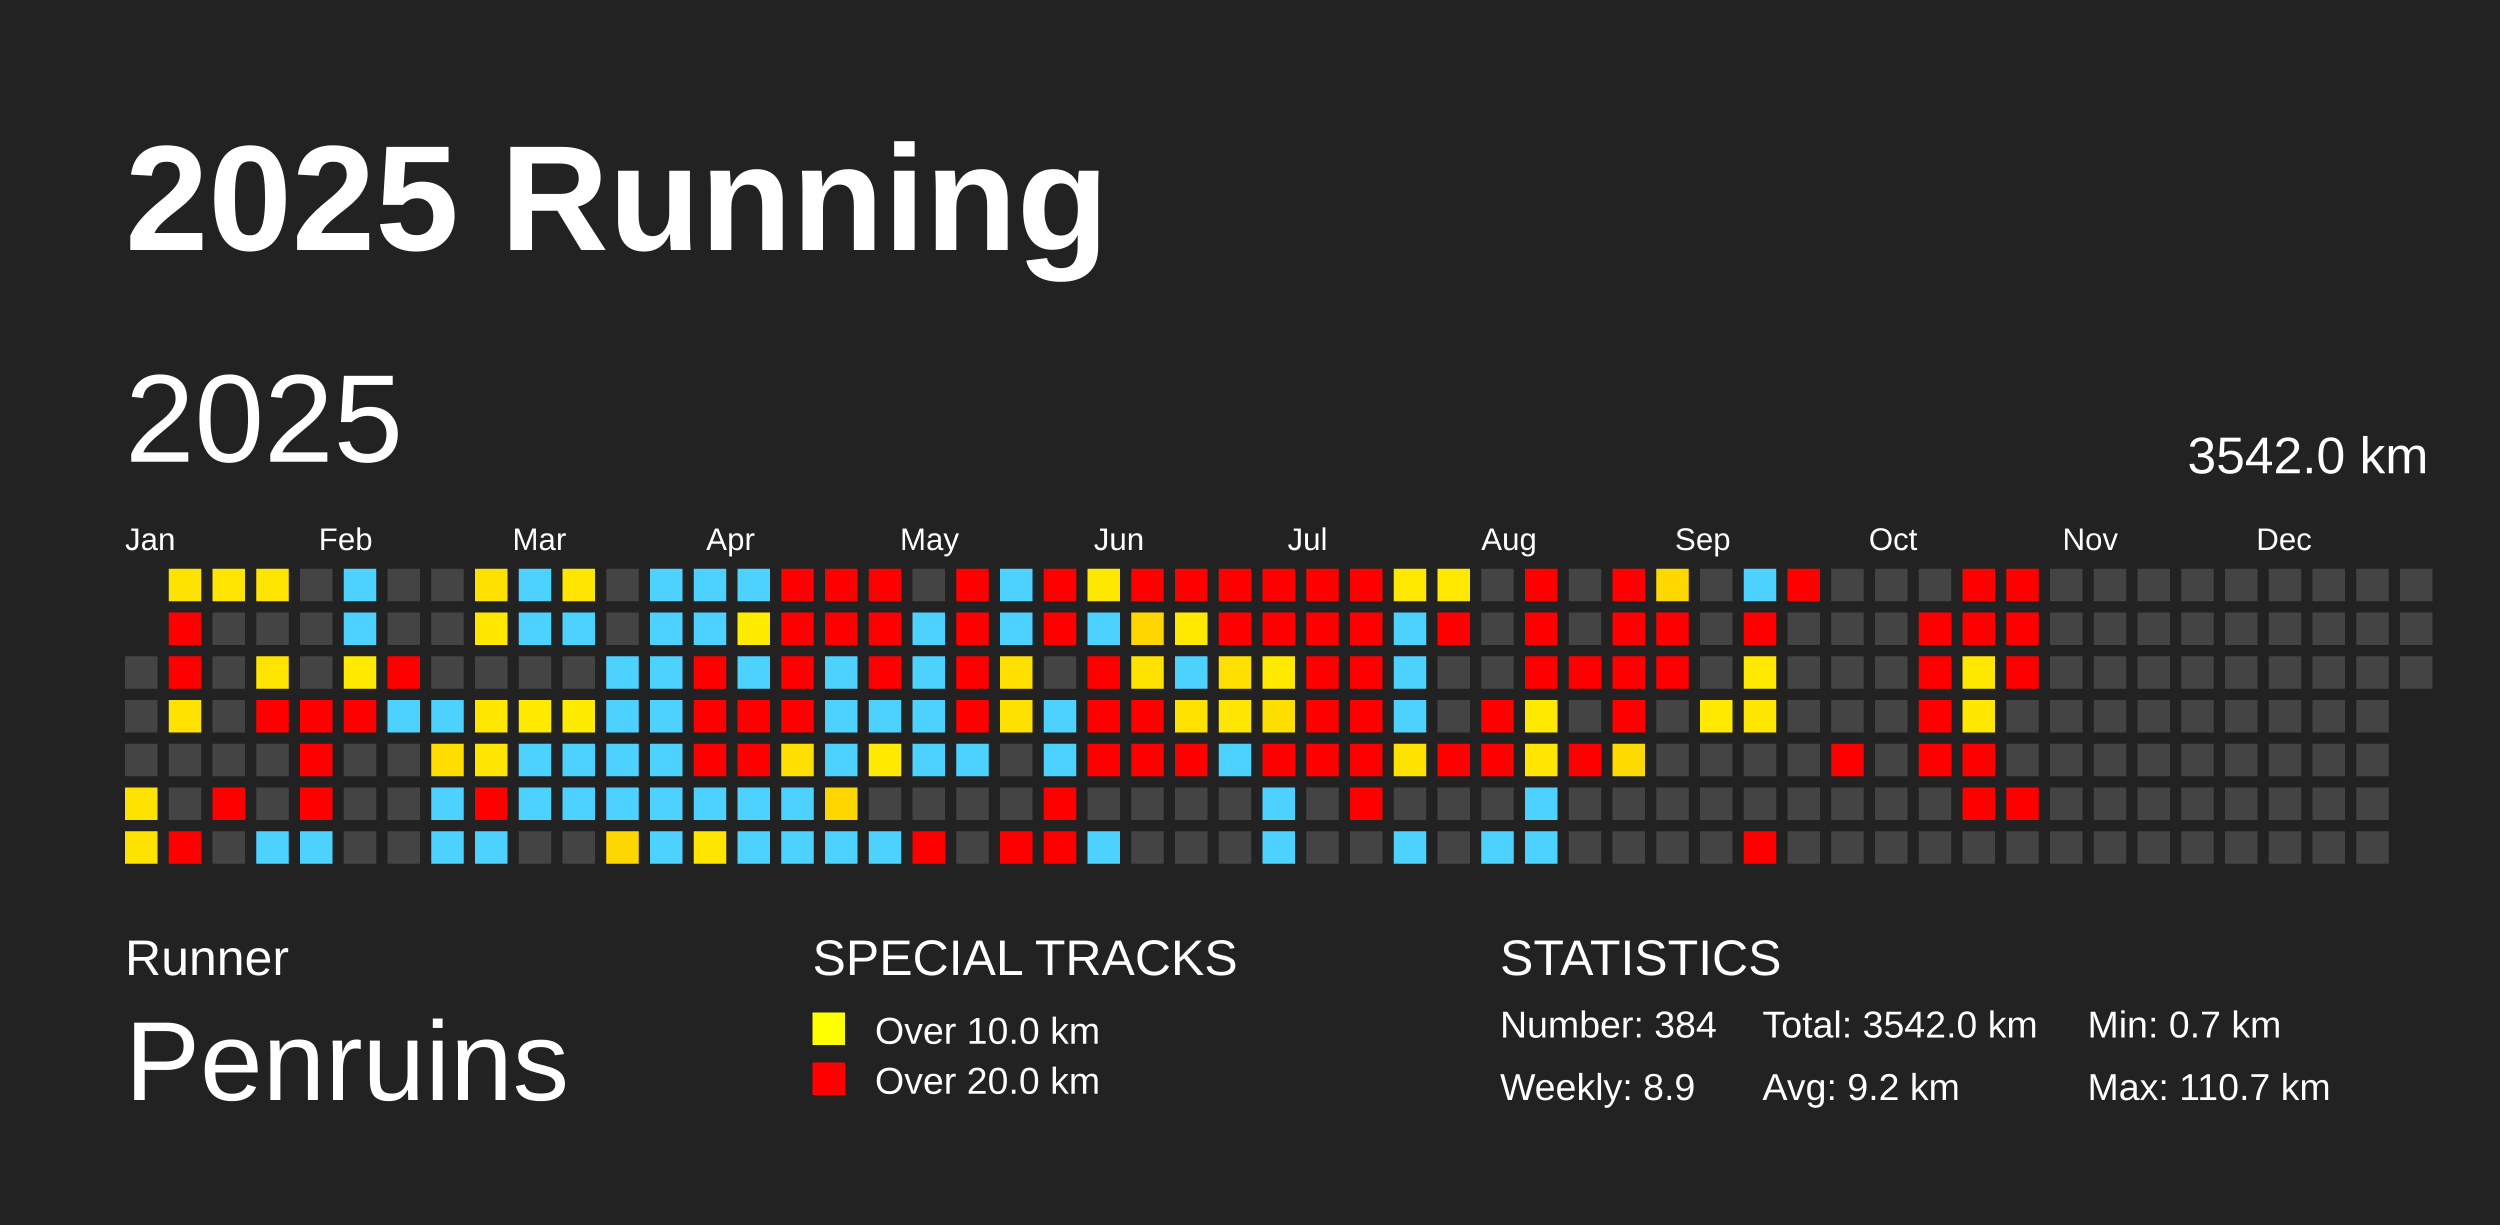
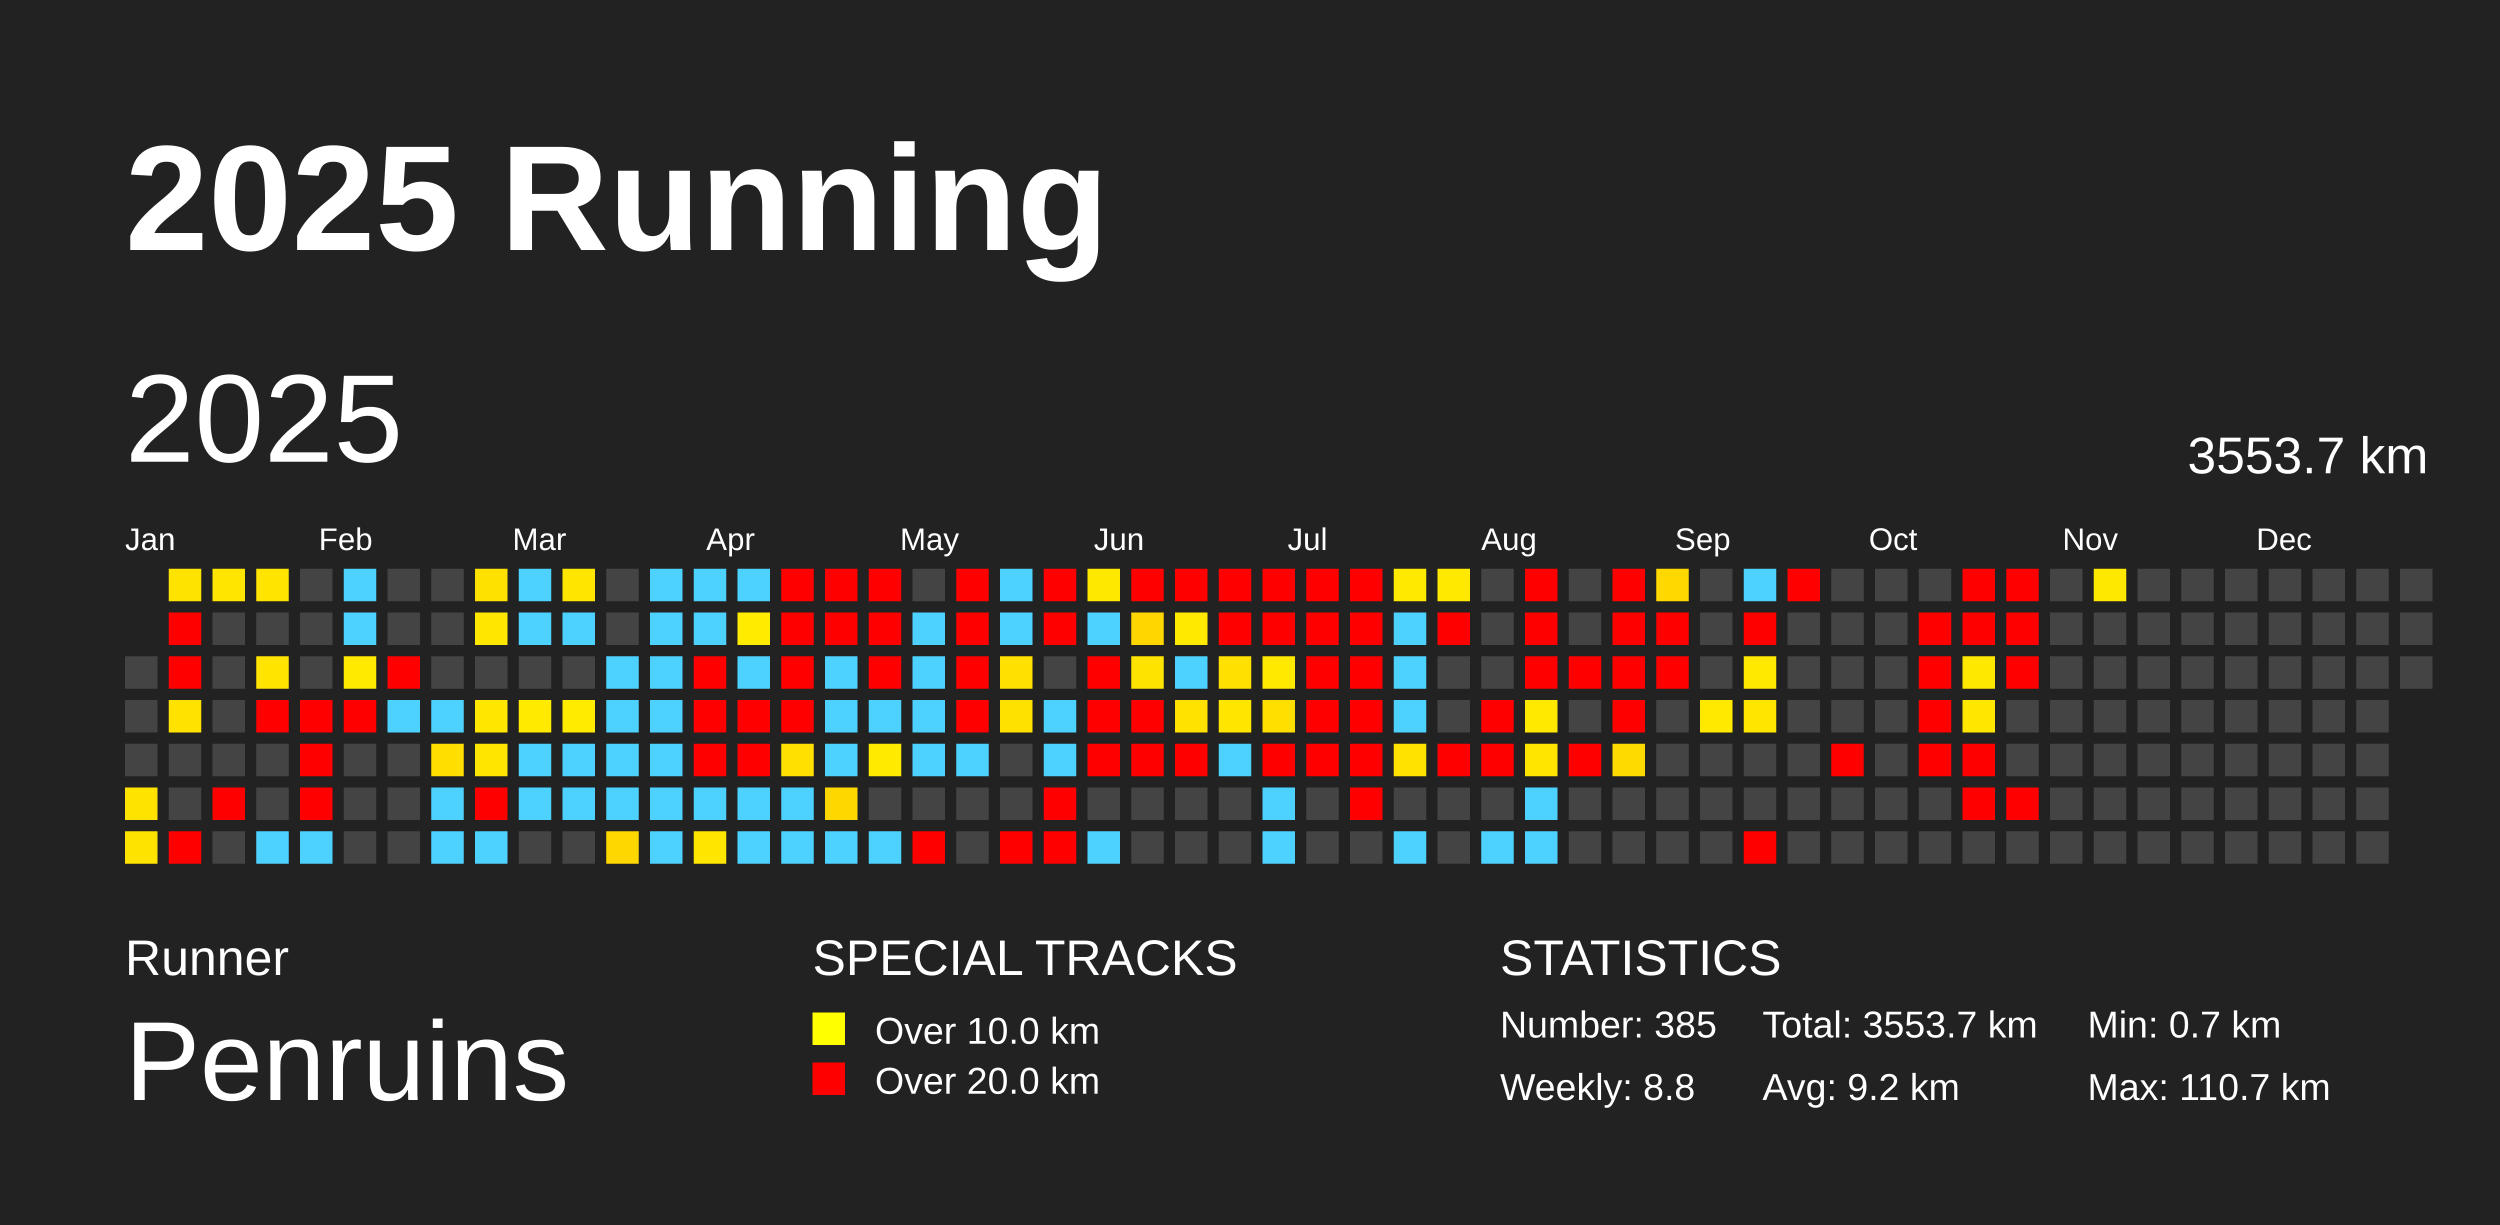
<svg xmlns="http://www.w3.org/2000/svg" baseProfile="full" height="98mm" version="1.1" viewBox="0,0,200,98" width="200mm">
  <defs />
  <rect fill="#222222" height="98" width="200" x="0" y="0" />
  <text fill="#FFFFFF" style="font-size:12px; font-family:Arial; font-weight:bold;" x="10" y="20">2025 Running</text>
  <text fill="#FFFFFF" style="font-size:4px; font-family:Arial" x="10" y="78">Runner</text>
  <text fill="#FFFFFF" style="font-size:9px; font-family:Arial" x="10" y="88">Penruins</text>
  <text fill="#FFFFFF" style="font-size:4px; font-family:Arial" x="65" y="78">SPECIAL TRACKS</text>
  <rect fill="yellow" height="2.6" width="2.6" x="65" y="81" />
  <text fill="#FFFFFF" style="font-size:3px; font-family:Arial" x="70" y="83.5">Over 10.0 km</text>
  <rect fill="red" height="2.6" width="2.6" x="65" y="85" />
  <text fill="#FFFFFF" style="font-size:3px; font-family:Arial" x="70" y="87.5">Over 20.0 km</text>
  <text fill="#FFFFFF" style="font-size:4px; font-family:Arial" x="120" y="78">STATISTICS</text>
-   <text fill="#FFFFFF" style="font-size:3px; font-family:Arial" x="120" y="83">Number: 384</text>
-   <text fill="#FFFFFF" style="font-size:3px; font-family:Arial" x="120" y="88">Weekly: 8.9</text>
-   <text fill="#FFFFFF" style="font-size:3px; font-family:Arial" x="141" y="83">Total: 3542.0 km</text>
+   <text fill="#FFFFFF" style="font-size:3px; font-family:Arial" x="120" y="83">Number: 385</text>
+   <text fill="#FFFFFF" style="font-size:3px; font-family:Arial" x="120" y="88">Weekly: 8.8</text>
+   <text fill="#FFFFFF" style="font-size:3px; font-family:Arial" x="141" y="83">Total: 3553.7 km</text>
  <text fill="#FFFFFF" style="font-size:3px; font-family:Arial" x="141" y="88">Avg: 9.2 km</text>
  <text fill="#FFFFFF" style="font-size:3px; font-family:Arial" x="167" y="83">Min: 0.7 km</text>
  <text fill="#FFFFFF" style="font-size:3px; font-family:Arial" x="167" y="88">Max: 110.7 km</text>
  <text dominant-baseline="hanging" fill="#FFFFFF" style="font-size:10.0px; font-family:Arial;" x="10" y="30">2025</text>
-   <text dominant-baseline="hanging" fill="#FFFFFF" style="font-size:4.125px; font-family:Arial;" x="175" y="35">3542.0 km</text>
+   <text dominant-baseline="hanging" fill="#FFFFFF" style="font-size:4.125px; font-family:Arial;" x="175" y="35">3553.7 km</text>
  <text fill="#FFFFFF" style="font-size:2.5px; font-family:Arial" x="10.0" y="44">Jan</text>
  <text fill="#FFFFFF" style="font-size:2.5px; font-family:Arial" x="25.5" y="44">Feb</text>
  <text fill="#FFFFFF" style="font-size:2.5px; font-family:Arial" x="41.0" y="44">Mar</text>
  <text fill="#FFFFFF" style="font-size:2.5px; font-family:Arial" x="56.5" y="44">Apr</text>
  <text fill="#FFFFFF" style="font-size:2.5px; font-family:Arial" x="72.0" y="44">May</text>
  <text fill="#FFFFFF" style="font-size:2.5px; font-family:Arial" x="87.5" y="44">Jun</text>
  <text fill="#FFFFFF" style="font-size:2.5px; font-family:Arial" x="103.0" y="44">Jul</text>
  <text fill="#FFFFFF" style="font-size:2.5px; font-family:Arial" x="118.5" y="44">Aug</text>
  <text fill="#FFFFFF" style="font-size:2.5px; font-family:Arial" x="134.0" y="44">Sep</text>
  <text fill="#FFFFFF" style="font-size:2.5px; font-family:Arial" x="149.5" y="44">Oct</text>
  <text fill="#FFFFFF" style="font-size:2.5px; font-family:Arial" x="165.0" y="44">Nov</text>
  <text fill="#FFFFFF" style="font-size:2.5px; font-family:Arial" x="180.5" y="44">Dec</text>
  <rect fill="#444444" height="2.6" width="2.6" x="10.0" y="52.5" />
  <rect fill="#444444" height="2.6" width="2.6" x="10.0" y="56.0" />
  <rect fill="#444444" height="2.6" width="2.6" x="10.0" y="59.5" />
  <rect fill="#ffe300" height="2.6" width="2.6" x="10.0" y="63.0" />
  <rect fill="#ffe300" height="2.6" width="2.6" x="10.0" y="66.5" />
  <rect fill="#ffe300" height="2.6" width="2.6" x="13.5" y="45.5" />
  <rect fill="red" height="2.6" width="2.6" x="13.5" y="49.0" />
  <rect fill="red" height="2.6" width="2.6" x="13.5" y="52.5" />
  <rect fill="#ffe200" height="2.6" width="2.6" x="13.5" y="56.0" />
  <rect fill="#444444" height="2.6" width="2.6" x="13.5" y="59.5" />
  <rect fill="#444444" height="2.6" width="2.6" x="13.5" y="63.0" />
  <rect fill="red" height="2.6" width="2.6" x="13.5" y="66.5" />
  <rect fill="#ffe500" height="2.6" width="2.6" x="17.0" y="45.5" />
  <rect fill="#444444" height="2.6" width="2.6" x="17.0" y="49.0" />
  <rect fill="#444444" height="2.6" width="2.6" x="17.0" y="52.5" />
  <rect fill="#444444" height="2.6" width="2.6" x="17.0" y="56.0" />
  <rect fill="#444444" height="2.6" width="2.6" x="17.0" y="59.5" />
  <rect fill="red" height="2.6" width="2.6" x="17.0" y="63.0" />
  <rect fill="#444444" height="2.6" width="2.6" x="17.0" y="66.5" />
  <rect fill="#ffe400" height="2.6" width="2.6" x="20.5" y="45.5" />
  <rect fill="#444444" height="2.6" width="2.6" x="20.5" y="49.0" />
  <rect fill="#ffe400" height="2.6" width="2.6" x="20.5" y="52.5" />
  <rect fill="red" height="2.6" width="2.6" x="20.5" y="56.0" />
  <rect fill="#444444" height="2.6" width="2.6" x="20.5" y="59.5" />
  <rect fill="#444444" height="2.6" width="2.6" x="20.5" y="63.0" />
  <rect fill="#4dd2ff" height="2.6" width="2.6" x="20.5" y="66.5" />
  <rect fill="#444444" height="2.6" width="2.6" x="24.0" y="45.5" />
  <rect fill="#444444" height="2.6" width="2.6" x="24.0" y="49.0" />
  <rect fill="#444444" height="2.6" width="2.6" x="24.0" y="52.5" />
  <rect fill="red" height="2.6" width="2.6" x="24.0" y="56.0" />
  <rect fill="red" height="2.6" width="2.6" x="24.0" y="59.5" />
  <rect fill="red" height="2.6" width="2.6" x="24.0" y="63.0" />
  <rect fill="#4dd2ff" height="2.6" width="2.6" x="24.0" y="66.5" />
  <rect fill="#4dd2ff" height="2.6" width="2.6" x="27.5" y="45.5" />
  <rect fill="#4dd2ff" height="2.6" width="2.6" x="27.5" y="49.0" />
  <rect fill="#ffea00" height="2.6" width="2.6" x="27.5" y="52.5" />
  <rect fill="red" height="2.6" width="2.6" x="27.5" y="56.0" />
  <rect fill="#444444" height="2.6" width="2.6" x="27.5" y="59.5" />
  <rect fill="#444444" height="2.6" width="2.6" x="27.5" y="63.0" />
  <rect fill="#444444" height="2.6" width="2.6" x="27.5" y="66.5" />
  <rect fill="#444444" height="2.6" width="2.6" x="31.0" y="45.5" />
  <rect fill="#444444" height="2.6" width="2.6" x="31.0" y="49.0" />
  <rect fill="red" height="2.6" width="2.6" x="31.0" y="52.5" />
  <rect fill="#4dd2ff" height="2.6" width="2.6" x="31.0" y="56.0" />
  <rect fill="#444444" height="2.6" width="2.6" x="31.0" y="59.5" />
  <rect fill="#444444" height="2.6" width="2.6" x="31.0" y="63.0" />
  <rect fill="#444444" height="2.6" width="2.6" x="31.0" y="66.5" />
  <rect fill="#444444" height="2.6" width="2.6" x="34.5" y="45.5" />
  <rect fill="#444444" height="2.6" width="2.6" x="34.5" y="49.0" />
  <rect fill="#444444" height="2.6" width="2.6" x="34.5" y="52.5" />
  <rect fill="#4dd2ff" height="2.6" width="2.6" x="34.5" y="56.0" />
  <rect fill="#ffde00" height="2.6" width="2.6" x="34.5" y="59.5" />
  <rect fill="#4dd2ff" height="2.6" width="2.6" x="34.5" y="63.0" />
  <rect fill="#4dd2ff" height="2.6" width="2.6" x="34.5" y="66.5" />
  <rect fill="#ffe100" height="2.6" width="2.6" x="38.0" y="45.5" />
  <rect fill="#ffe700" height="2.6" width="2.6" x="38.0" y="49.0" />
  <rect fill="#444444" height="2.6" width="2.6" x="38.0" y="52.5" />
  <rect fill="#ffe700" height="2.6" width="2.6" x="38.0" y="56.0" />
  <rect fill="#ffe600" height="2.6" width="2.6" x="38.0" y="59.5" />
  <rect fill="red" height="2.6" width="2.6" x="38.0" y="63.0" />
  <rect fill="#4dd2ff" height="2.6" width="2.6" x="38.0" y="66.5" />
  <rect fill="#4dd2ff" height="2.6" width="2.6" x="41.5" y="45.5" />
  <rect fill="#4dd2ff" height="2.6" width="2.6" x="41.5" y="49.0" />
  <rect fill="#444444" height="2.6" width="2.6" x="41.5" y="52.5" />
  <rect fill="#ffea00" height="2.6" width="2.6" x="41.5" y="56.0" />
  <rect fill="#4dd2ff" height="2.6" width="2.6" x="41.5" y="59.5" />
  <rect fill="#4dd2ff" height="2.6" width="2.6" x="41.5" y="63.0" />
  <rect fill="#444444" height="2.6" width="2.6" x="41.5" y="66.5" />
  <rect fill="#ffe600" height="2.6" width="2.6" x="45.0" y="45.5" />
  <rect fill="#4dd2ff" height="2.6" width="2.6" x="45.0" y="49.0" />
  <rect fill="#444444" height="2.6" width="2.6" x="45.0" y="52.5" />
  <rect fill="#ffeb00" height="2.6" width="2.6" x="45.0" y="56.0" />
  <rect fill="#4dd2ff" height="2.6" width="2.6" x="45.0" y="59.5" />
  <rect fill="#4dd2ff" height="2.6" width="2.6" x="45.0" y="63.0" />
  <rect fill="#444444" height="2.6" width="2.6" x="45.0" y="66.5" />
  <rect fill="#444444" height="2.6" width="2.6" x="48.5" y="45.5" />
  <rect fill="#444444" height="2.6" width="2.6" x="48.5" y="49.0" />
  <rect fill="#4dd2ff" height="2.6" width="2.6" x="48.5" y="52.5" />
  <rect fill="#4dd2ff" height="2.6" width="2.6" x="48.5" y="56.0" />
  <rect fill="#4dd2ff" height="2.6" width="2.6" x="48.5" y="59.5" />
  <rect fill="#4dd2ff" height="2.6" width="2.6" x="48.5" y="63.0" />
  <rect fill="#ffd700" height="2.6" width="2.6" x="48.5" y="66.5" />
  <rect fill="#4dd2ff" height="2.6" width="2.6" x="52.0" y="45.5" />
  <rect fill="#4dd2ff" height="2.6" width="2.6" x="52.0" y="49.0" />
  <rect fill="#4dd2ff" height="2.6" width="2.6" x="52.0" y="52.5" />
  <rect fill="#4dd2ff" height="2.6" width="2.6" x="52.0" y="56.0" />
  <rect fill="#4dd2ff" height="2.6" width="2.6" x="52.0" y="59.5" />
  <rect fill="#4dd2ff" height="2.6" width="2.6" x="52.0" y="63.0" />
  <rect fill="#4dd2ff" height="2.6" width="2.6" x="52.0" y="66.5" />
  <rect fill="#4dd2ff" height="2.6" width="2.6" x="55.5" y="45.5" />
  <rect fill="#4dd2ff" height="2.6" width="2.6" x="55.5" y="49.0" />
  <rect fill="red" height="2.6" width="2.6" x="55.5" y="52.5" />
  <rect fill="red" height="2.6" width="2.6" x="55.5" y="56.0" />
  <rect fill="red" height="2.6" width="2.6" x="55.5" y="59.5" />
  <rect fill="#4dd2ff" height="2.6" width="2.6" x="55.5" y="63.0" />
  <rect fill="#ffe600" height="2.6" width="2.6" x="55.5" y="66.5" />
  <rect fill="#4dd2ff" height="2.6" width="2.6" x="59.0" y="45.5" />
  <rect fill="#ffeb00" height="2.6" width="2.6" x="59.0" y="49.0" />
  <rect fill="#4dd2ff" height="2.6" width="2.6" x="59.0" y="52.5" />
  <rect fill="red" height="2.6" width="2.6" x="59.0" y="56.0" />
  <rect fill="red" height="2.6" width="2.6" x="59.0" y="59.5" />
  <rect fill="#4dd2ff" height="2.6" width="2.6" x="59.0" y="63.0" />
  <rect fill="#4dd2ff" height="2.6" width="2.6" x="59.0" y="66.5" />
  <rect fill="red" height="2.6" width="2.6" x="62.5" y="45.5" />
  <rect fill="red" height="2.6" width="2.6" x="62.5" y="49.0" />
  <rect fill="red" height="2.6" width="2.6" x="62.5" y="52.5" />
  <rect fill="red" height="2.6" width="2.6" x="62.5" y="56.0" />
  <rect fill="#ffe000" height="2.6" width="2.6" x="62.5" y="59.5" />
  <rect fill="#4dd2ff" height="2.6" width="2.6" x="62.5" y="63.0" />
  <rect fill="#4dd2ff" height="2.6" width="2.6" x="62.5" y="66.5" />
  <rect fill="red" height="2.6" width="2.6" x="66.0" y="45.5" />
  <rect fill="red" height="2.6" width="2.6" x="66.0" y="49.0" />
  <rect fill="#4dd2ff" height="2.6" width="2.6" x="66.0" y="52.5" />
  <rect fill="#4dd2ff" height="2.6" width="2.6" x="66.0" y="56.0" />
  <rect fill="#4dd2ff" height="2.6" width="2.6" x="66.0" y="59.5" />
  <rect fill="#ffd700" height="2.6" width="2.6" x="66.0" y="63.0" />
  <rect fill="#4dd2ff" height="2.6" width="2.6" x="66.0" y="66.5" />
  <rect fill="red" height="2.6" width="2.6" x="69.5" y="45.5" />
  <rect fill="red" height="2.6" width="2.6" x="69.5" y="49.0" />
  <rect fill="red" height="2.6" width="2.6" x="69.5" y="52.5" />
  <rect fill="#4dd2ff" height="2.6" width="2.6" x="69.5" y="56.0" />
  <rect fill="#ffea00" height="2.6" width="2.6" x="69.5" y="59.5" />
  <rect fill="#444444" height="2.6" width="2.6" x="69.5" y="63.0" />
  <rect fill="#4dd2ff" height="2.6" width="2.6" x="69.5" y="66.5" />
  <rect fill="#444444" height="2.6" width="2.6" x="73.0" y="45.5" />
  <rect fill="#4dd2ff" height="2.6" width="2.6" x="73.0" y="49.0" />
  <rect fill="#4dd2ff" height="2.6" width="2.6" x="73.0" y="52.5" />
  <rect fill="#4dd2ff" height="2.6" width="2.6" x="73.0" y="56.0" />
  <rect fill="#4dd2ff" height="2.6" width="2.6" x="73.0" y="59.5" />
  <rect fill="#444444" height="2.6" width="2.6" x="73.0" y="63.0" />
  <rect fill="red" height="2.6" width="2.6" x="73.0" y="66.5" />
  <rect fill="red" height="2.6" width="2.6" x="76.5" y="45.5" />
  <rect fill="red" height="2.6" width="2.6" x="76.5" y="49.0" />
  <rect fill="red" height="2.6" width="2.6" x="76.5" y="52.5" />
  <rect fill="red" height="2.6" width="2.6" x="76.5" y="56.0" />
  <rect fill="#4dd2ff" height="2.6" width="2.6" x="76.5" y="59.5" />
  <rect fill="#444444" height="2.6" width="2.6" x="76.5" y="63.0" />
  <rect fill="#444444" height="2.6" width="2.6" x="76.5" y="66.5" />
  <rect fill="#4dd2ff" height="2.6" width="2.6" x="80.0" y="45.5" />
  <rect fill="#4dd2ff" height="2.6" width="2.6" x="80.0" y="49.0" />
  <rect fill="#ffe000" height="2.6" width="2.6" x="80.0" y="52.5" />
  <rect fill="#ffe100" height="2.6" width="2.6" x="80.0" y="56.0" />
  <rect fill="#444444" height="2.6" width="2.6" x="80.0" y="59.5" />
  <rect fill="#444444" height="2.6" width="2.6" x="80.0" y="63.0" />
  <rect fill="red" height="2.6" width="2.6" x="80.0" y="66.5" />
  <rect fill="red" height="2.6" width="2.6" x="83.5" y="45.5" />
  <rect fill="red" height="2.6" width="2.6" x="83.5" y="49.0" />
  <rect fill="#444444" height="2.6" width="2.6" x="83.5" y="52.5" />
  <rect fill="#4dd2ff" height="2.6" width="2.6" x="83.5" y="56.0" />
  <rect fill="#4dd2ff" height="2.6" width="2.6" x="83.5" y="59.5" />
  <rect fill="red" height="2.6" width="2.6" x="83.5" y="63.0" />
  <rect fill="red" height="2.6" width="2.6" x="83.5" y="66.5" />
  <rect fill="#ffe800" height="2.6" width="2.6" x="87.0" y="45.5" />
  <rect fill="#4dd2ff" height="2.6" width="2.6" x="87.0" y="49.0" />
  <rect fill="red" height="2.6" width="2.6" x="87.0" y="52.5" />
  <rect fill="red" height="2.6" width="2.6" x="87.0" y="56.0" />
  <rect fill="red" height="2.6" width="2.6" x="87.0" y="59.5" />
  <rect fill="#444444" height="2.6" width="2.6" x="87.0" y="63.0" />
  <rect fill="#4dd2ff" height="2.6" width="2.6" x="87.0" y="66.5" />
  <rect fill="red" height="2.6" width="2.6" x="90.5" y="45.5" />
  <rect fill="#ffd600" height="2.6" width="2.6" x="90.5" y="49.0" />
  <rect fill="#ffe300" height="2.6" width="2.6" x="90.5" y="52.5" />
  <rect fill="red" height="2.6" width="2.6" x="90.5" y="56.0" />
  <rect fill="red" height="2.6" width="2.6" x="90.5" y="59.5" />
  <rect fill="#444444" height="2.6" width="2.6" x="90.5" y="63.0" />
  <rect fill="#444444" height="2.6" width="2.6" x="90.5" y="66.5" />
  <rect fill="red" height="2.6" width="2.6" x="94.0" y="45.5" />
  <rect fill="#ffe900" height="2.6" width="2.6" x="94.0" y="49.0" />
  <rect fill="#4dd2ff" height="2.6" width="2.6" x="94.0" y="52.5" />
  <rect fill="#ffe200" height="2.6" width="2.6" x="94.0" y="56.0" />
  <rect fill="red" height="2.6" width="2.6" x="94.0" y="59.5" />
  <rect fill="#444444" height="2.6" width="2.6" x="94.0" y="63.0" />
  <rect fill="#444444" height="2.6" width="2.6" x="94.0" y="66.5" />
  <rect fill="red" height="2.6" width="2.6" x="97.5" y="45.5" />
  <rect fill="red" height="2.6" width="2.6" x="97.5" y="49.0" />
  <rect fill="#ffe000" height="2.6" width="2.6" x="97.5" y="52.5" />
  <rect fill="#ffe600" height="2.6" width="2.6" x="97.5" y="56.0" />
  <rect fill="#4dd2ff" height="2.6" width="2.6" x="97.5" y="59.5" />
  <rect fill="#444444" height="2.6" width="2.6" x="97.5" y="63.0" />
  <rect fill="#444444" height="2.6" width="2.6" x="97.5" y="66.5" />
  <rect fill="red" height="2.6" width="2.6" x="101.0" y="45.5" />
  <rect fill="red" height="2.6" width="2.6" x="101.0" y="49.0" />
  <rect fill="#ffe900" height="2.6" width="2.6" x="101.0" y="52.5" />
  <rect fill="#ffdf00" height="2.6" width="2.6" x="101.0" y="56.0" />
  <rect fill="red" height="2.6" width="2.6" x="101.0" y="59.5" />
  <rect fill="#4dd2ff" height="2.6" width="2.6" x="101.0" y="63.0" />
  <rect fill="#4dd2ff" height="2.6" width="2.6" x="101.0" y="66.5" />
  <rect fill="red" height="2.6" width="2.6" x="104.5" y="45.5" />
  <rect fill="red" height="2.6" width="2.6" x="104.5" y="49.0" />
  <rect fill="red" height="2.6" width="2.6" x="104.5" y="52.5" />
  <rect fill="red" height="2.6" width="2.6" x="104.5" y="56.0" />
  <rect fill="red" height="2.6" width="2.6" x="104.5" y="59.5" />
  <rect fill="#444444" height="2.6" width="2.6" x="104.5" y="63.0" />
  <rect fill="#444444" height="2.6" width="2.6" x="104.5" y="66.5" />
  <rect fill="red" height="2.6" width="2.6" x="108.0" y="45.5" />
  <rect fill="red" height="2.6" width="2.6" x="108.0" y="49.0" />
  <rect fill="red" height="2.6" width="2.6" x="108.0" y="52.5" />
  <rect fill="red" height="2.6" width="2.6" x="108.0" y="56.0" />
  <rect fill="red" height="2.6" width="2.6" x="108.0" y="59.5" />
  <rect fill="red" height="2.6" width="2.6" x="108.0" y="63.0" />
  <rect fill="#444444" height="2.6" width="2.6" x="108.0" y="66.5" />
  <rect fill="#ffe900" height="2.6" width="2.6" x="111.5" y="45.5" />
  <rect fill="#4dd2ff" height="2.6" width="2.6" x="111.5" y="49.0" />
  <rect fill="#4dd2ff" height="2.6" width="2.6" x="111.5" y="52.5" />
  <rect fill="#4dd2ff" height="2.6" width="2.6" x="111.5" y="56.0" />
  <rect fill="#ffe200" height="2.6" width="2.6" x="111.5" y="59.5" />
  <rect fill="#444444" height="2.6" width="2.6" x="111.5" y="63.0" />
  <rect fill="#4dd2ff" height="2.6" width="2.6" x="111.5" y="66.5" />
  <rect fill="#ffe900" height="2.6" width="2.6" x="115.0" y="45.5" />
  <rect fill="red" height="2.6" width="2.6" x="115.0" y="49.0" />
  <rect fill="#444444" height="2.6" width="2.6" x="115.0" y="52.5" />
  <rect fill="#444444" height="2.6" width="2.6" x="115.0" y="56.0" />
  <rect fill="red" height="2.6" width="2.6" x="115.0" y="59.5" />
  <rect fill="#444444" height="2.6" width="2.6" x="115.0" y="63.0" />
  <rect fill="#444444" height="2.6" width="2.6" x="115.0" y="66.5" />
  <rect fill="#444444" height="2.6" width="2.6" x="118.5" y="45.5" />
  <rect fill="#444444" height="2.6" width="2.6" x="118.5" y="49.0" />
  <rect fill="#444444" height="2.6" width="2.6" x="118.5" y="52.5" />
  <rect fill="red" height="2.6" width="2.6" x="118.5" y="56.0" />
  <rect fill="red" height="2.6" width="2.6" x="118.5" y="59.5" />
  <rect fill="#444444" height="2.6" width="2.6" x="118.5" y="63.0" />
  <rect fill="#4dd2ff" height="2.6" width="2.6" x="118.5" y="66.5" />
  <rect fill="red" height="2.6" width="2.6" x="122.0" y="45.5" />
  <rect fill="red" height="2.6" width="2.6" x="122.0" y="49.0" />
  <rect fill="red" height="2.6" width="2.6" x="122.0" y="52.5" />
  <rect fill="#ffe900" height="2.6" width="2.6" x="122.0" y="56.0" />
  <rect fill="#ffe500" height="2.6" width="2.6" x="122.0" y="59.5" />
  <rect fill="#4dd2ff" height="2.6" width="2.6" x="122.0" y="63.0" />
  <rect fill="#4dd2ff" height="2.6" width="2.6" x="122.0" y="66.5" />
  <rect fill="#444444" height="2.6" width="2.6" x="125.5" y="45.5" />
  <rect fill="#444444" height="2.6" width="2.6" x="125.5" y="49.0" />
  <rect fill="red" height="2.6" width="2.6" x="125.5" y="52.5" />
  <rect fill="#444444" height="2.6" width="2.6" x="125.5" y="56.0" />
  <rect fill="red" height="2.6" width="2.6" x="125.5" y="59.5" />
  <rect fill="#444444" height="2.6" width="2.6" x="125.5" y="63.0" />
  <rect fill="#444444" height="2.6" width="2.6" x="125.5" y="66.5" />
  <rect fill="red" height="2.6" width="2.6" x="129.0" y="45.5" />
  <rect fill="red" height="2.6" width="2.6" x="129.0" y="49.0" />
  <rect fill="red" height="2.6" width="2.6" x="129.0" y="52.5" />
  <rect fill="red" height="2.6" width="2.6" x="129.0" y="56.0" />
  <rect fill="#ffda00" height="2.6" width="2.6" x="129.0" y="59.5" />
  <rect fill="#444444" height="2.6" width="2.6" x="129.0" y="63.0" />
  <rect fill="#444444" height="2.6" width="2.6" x="129.0" y="66.5" />
  <rect fill="#ffd800" height="2.6" width="2.6" x="132.5" y="45.5" />
  <rect fill="red" height="2.6" width="2.6" x="132.5" y="49.0" />
  <rect fill="red" height="2.6" width="2.6" x="132.5" y="52.5" />
  <rect fill="#444444" height="2.6" width="2.6" x="132.5" y="56.0" />
  <rect fill="#444444" height="2.6" width="2.6" x="132.5" y="59.5" />
  <rect fill="#444444" height="2.6" width="2.6" x="132.5" y="63.0" />
  <rect fill="#444444" height="2.6" width="2.6" x="132.5" y="66.5" />
  <rect fill="#444444" height="2.6" width="2.6" x="136.0" y="45.5" />
  <rect fill="#444444" height="2.6" width="2.6" x="136.0" y="49.0" />
  <rect fill="#444444" height="2.6" width="2.6" x="136.0" y="52.5" />
  <rect fill="#ffe900" height="2.6" width="2.6" x="136.0" y="56.0" />
  <rect fill="#444444" height="2.6" width="2.6" x="136.0" y="59.5" />
  <rect fill="#444444" height="2.6" width="2.6" x="136.0" y="63.0" />
  <rect fill="#444444" height="2.6" width="2.6" x="136.0" y="66.5" />
  <rect fill="#4dd2ff" height="2.6" width="2.6" x="139.5" y="45.5" />
  <rect fill="red" height="2.6" width="2.6" x="139.5" y="49.0" />
  <rect fill="#ffe900" height="2.6" width="2.6" x="139.5" y="52.5" />
  <rect fill="#ffe600" height="2.6" width="2.6" x="139.5" y="56.0" />
  <rect fill="#444444" height="2.6" width="2.6" x="139.5" y="59.5" />
  <rect fill="#444444" height="2.6" width="2.6" x="139.5" y="63.0" />
  <rect fill="red" height="2.6" width="2.6" x="139.5" y="66.5" />
  <rect fill="red" height="2.6" width="2.6" x="143.0" y="45.5" />
  <rect fill="#444444" height="2.6" width="2.6" x="143.0" y="49.0" />
  <rect fill="#444444" height="2.6" width="2.6" x="143.0" y="52.5" />
  <rect fill="#444444" height="2.6" width="2.6" x="143.0" y="56.0" />
  <rect fill="#444444" height="2.6" width="2.6" x="143.0" y="59.5" />
  <rect fill="#444444" height="2.6" width="2.6" x="143.0" y="63.0" />
  <rect fill="#444444" height="2.6" width="2.6" x="143.0" y="66.5" />
  <rect fill="#444444" height="2.6" width="2.6" x="146.5" y="45.5" />
  <rect fill="#444444" height="2.6" width="2.6" x="146.5" y="49.0" />
  <rect fill="#444444" height="2.6" width="2.6" x="146.5" y="52.5" />
  <rect fill="#444444" height="2.6" width="2.6" x="146.5" y="56.0" />
  <rect fill="red" height="2.6" width="2.6" x="146.5" y="59.5" />
  <rect fill="#444444" height="2.6" width="2.6" x="146.5" y="63.0" />
  <rect fill="#444444" height="2.6" width="2.6" x="146.5" y="66.5" />
  <rect fill="#444444" height="2.6" width="2.6" x="150.0" y="45.5" />
  <rect fill="#444444" height="2.6" width="2.6" x="150.0" y="49.0" />
  <rect fill="#444444" height="2.6" width="2.6" x="150.0" y="52.5" />
  <rect fill="#444444" height="2.6" width="2.6" x="150.0" y="56.0" />
  <rect fill="#444444" height="2.6" width="2.6" x="150.0" y="59.5" />
  <rect fill="#444444" height="2.6" width="2.6" x="150.0" y="63.0" />
  <rect fill="#444444" height="2.6" width="2.6" x="150.0" y="66.5" />
  <rect fill="#444444" height="2.6" width="2.6" x="153.5" y="45.5" />
  <rect fill="red" height="2.6" width="2.6" x="153.5" y="49.0" />
  <rect fill="red" height="2.6" width="2.6" x="153.5" y="52.5" />
  <rect fill="red" height="2.6" width="2.6" x="153.5" y="56.0" />
  <rect fill="red" height="2.6" width="2.6" x="153.5" y="59.5" />
  <rect fill="#444444" height="2.6" width="2.6" x="153.5" y="63.0" />
  <rect fill="#444444" height="2.6" width="2.6" x="153.5" y="66.5" />
  <rect fill="red" height="2.6" width="2.6" x="157.0" y="45.5" />
  <rect fill="red" height="2.6" width="2.6" x="157.0" y="49.0" />
  <rect fill="#ffe800" height="2.6" width="2.6" x="157.0" y="52.5" />
  <rect fill="#ffe700" height="2.6" width="2.6" x="157.0" y="56.0" />
  <rect fill="red" height="2.6" width="2.6" x="157.0" y="59.5" />
  <rect fill="red" height="2.6" width="2.6" x="157.0" y="63.0" />
  <rect fill="#444444" height="2.6" width="2.6" x="157.0" y="66.5" />
  <rect fill="red" height="2.6" width="2.6" x="160.5" y="45.5" />
  <rect fill="red" height="2.6" width="2.6" x="160.5" y="49.0" />
  <rect fill="red" height="2.6" width="2.6" x="160.5" y="52.5" />
  <rect fill="#444444" height="2.6" width="2.6" x="160.5" y="56.0" />
  <rect fill="#444444" height="2.6" width="2.6" x="160.5" y="59.5" />
  <rect fill="red" height="2.6" width="2.6" x="160.5" y="63.0" />
  <rect fill="#444444" height="2.6" width="2.6" x="160.5" y="66.5" />
  <rect fill="#444444" height="2.6" width="2.6" x="164.0" y="45.5" />
  <rect fill="#444444" height="2.6" width="2.6" x="164.0" y="49.0" />
  <rect fill="#444444" height="2.6" width="2.6" x="164.0" y="52.5" />
  <rect fill="#444444" height="2.6" width="2.6" x="164.0" y="56.0" />
  <rect fill="#444444" height="2.6" width="2.6" x="164.0" y="59.5" />
  <rect fill="#444444" height="2.6" width="2.6" x="164.0" y="63.0" />
  <rect fill="#444444" height="2.6" width="2.6" x="164.0" y="66.5" />
-   <rect fill="#444444" height="2.6" width="2.6" x="167.5" y="45.5" />
+   <rect fill="#ffe800" height="2.6" width="2.6" x="167.5" y="45.5" />
  <rect fill="#444444" height="2.6" width="2.6" x="167.5" y="49.0" />
  <rect fill="#444444" height="2.6" width="2.6" x="167.5" y="52.5" />
  <rect fill="#444444" height="2.6" width="2.6" x="167.5" y="56.0" />
  <rect fill="#444444" height="2.6" width="2.6" x="167.5" y="59.5" />
  <rect fill="#444444" height="2.6" width="2.6" x="167.5" y="63.0" />
  <rect fill="#444444" height="2.6" width="2.6" x="167.5" y="66.5" />
  <rect fill="#444444" height="2.6" width="2.6" x="171.0" y="45.5" />
  <rect fill="#444444" height="2.6" width="2.6" x="171.0" y="49.0" />
  <rect fill="#444444" height="2.6" width="2.6" x="171.0" y="52.5" />
  <rect fill="#444444" height="2.6" width="2.6" x="171.0" y="56.0" />
  <rect fill="#444444" height="2.6" width="2.6" x="171.0" y="59.5" />
  <rect fill="#444444" height="2.6" width="2.6" x="171.0" y="63.0" />
  <rect fill="#444444" height="2.6" width="2.6" x="171.0" y="66.5" />
  <rect fill="#444444" height="2.6" width="2.6" x="174.5" y="45.5" />
  <rect fill="#444444" height="2.6" width="2.6" x="174.5" y="49.0" />
  <rect fill="#444444" height="2.6" width="2.6" x="174.5" y="52.5" />
  <rect fill="#444444" height="2.6" width="2.6" x="174.5" y="56.0" />
  <rect fill="#444444" height="2.6" width="2.6" x="174.5" y="59.5" />
  <rect fill="#444444" height="2.6" width="2.6" x="174.5" y="63.0" />
  <rect fill="#444444" height="2.6" width="2.6" x="174.5" y="66.5" />
  <rect fill="#444444" height="2.6" width="2.6" x="178.0" y="45.5" />
  <rect fill="#444444" height="2.6" width="2.6" x="178.0" y="49.0" />
  <rect fill="#444444" height="2.6" width="2.6" x="178.0" y="52.5" />
  <rect fill="#444444" height="2.6" width="2.6" x="178.0" y="56.0" />
  <rect fill="#444444" height="2.6" width="2.6" x="178.0" y="59.5" />
  <rect fill="#444444" height="2.6" width="2.6" x="178.0" y="63.0" />
  <rect fill="#444444" height="2.6" width="2.6" x="178.0" y="66.5" />
  <rect fill="#444444" height="2.6" width="2.6" x="181.5" y="45.5" />
  <rect fill="#444444" height="2.6" width="2.6" x="181.5" y="49.0" />
  <rect fill="#444444" height="2.6" width="2.6" x="181.5" y="52.5" />
  <rect fill="#444444" height="2.6" width="2.6" x="181.5" y="56.0" />
  <rect fill="#444444" height="2.6" width="2.6" x="181.5" y="59.5" />
  <rect fill="#444444" height="2.6" width="2.6" x="181.5" y="63.0" />
  <rect fill="#444444" height="2.6" width="2.6" x="181.5" y="66.5" />
  <rect fill="#444444" height="2.6" width="2.6" x="185.0" y="45.5" />
  <rect fill="#444444" height="2.6" width="2.6" x="185.0" y="49.0" />
  <rect fill="#444444" height="2.6" width="2.6" x="185.0" y="52.5" />
  <rect fill="#444444" height="2.6" width="2.6" x="185.0" y="56.0" />
  <rect fill="#444444" height="2.6" width="2.6" x="185.0" y="59.5" />
  <rect fill="#444444" height="2.6" width="2.6" x="185.0" y="63.0" />
  <rect fill="#444444" height="2.6" width="2.6" x="185.0" y="66.5" />
  <rect fill="#444444" height="2.6" width="2.6" x="188.5" y="45.5" />
  <rect fill="#444444" height="2.6" width="2.6" x="188.5" y="49.0" />
  <rect fill="#444444" height="2.6" width="2.6" x="188.5" y="52.5" />
  <rect fill="#444444" height="2.6" width="2.6" x="188.5" y="56.0" />
  <rect fill="#444444" height="2.6" width="2.6" x="188.5" y="59.5" />
  <rect fill="#444444" height="2.6" width="2.6" x="188.5" y="63.0" />
  <rect fill="#444444" height="2.6" width="2.6" x="188.5" y="66.5" />
  <rect fill="#444444" height="2.6" width="2.6" x="192.0" y="45.5" />
  <rect fill="#444444" height="2.6" width="2.6" x="192.0" y="49.0" />
  <rect fill="#444444" height="2.6" width="2.6" x="192.0" y="52.5" />
</svg>
